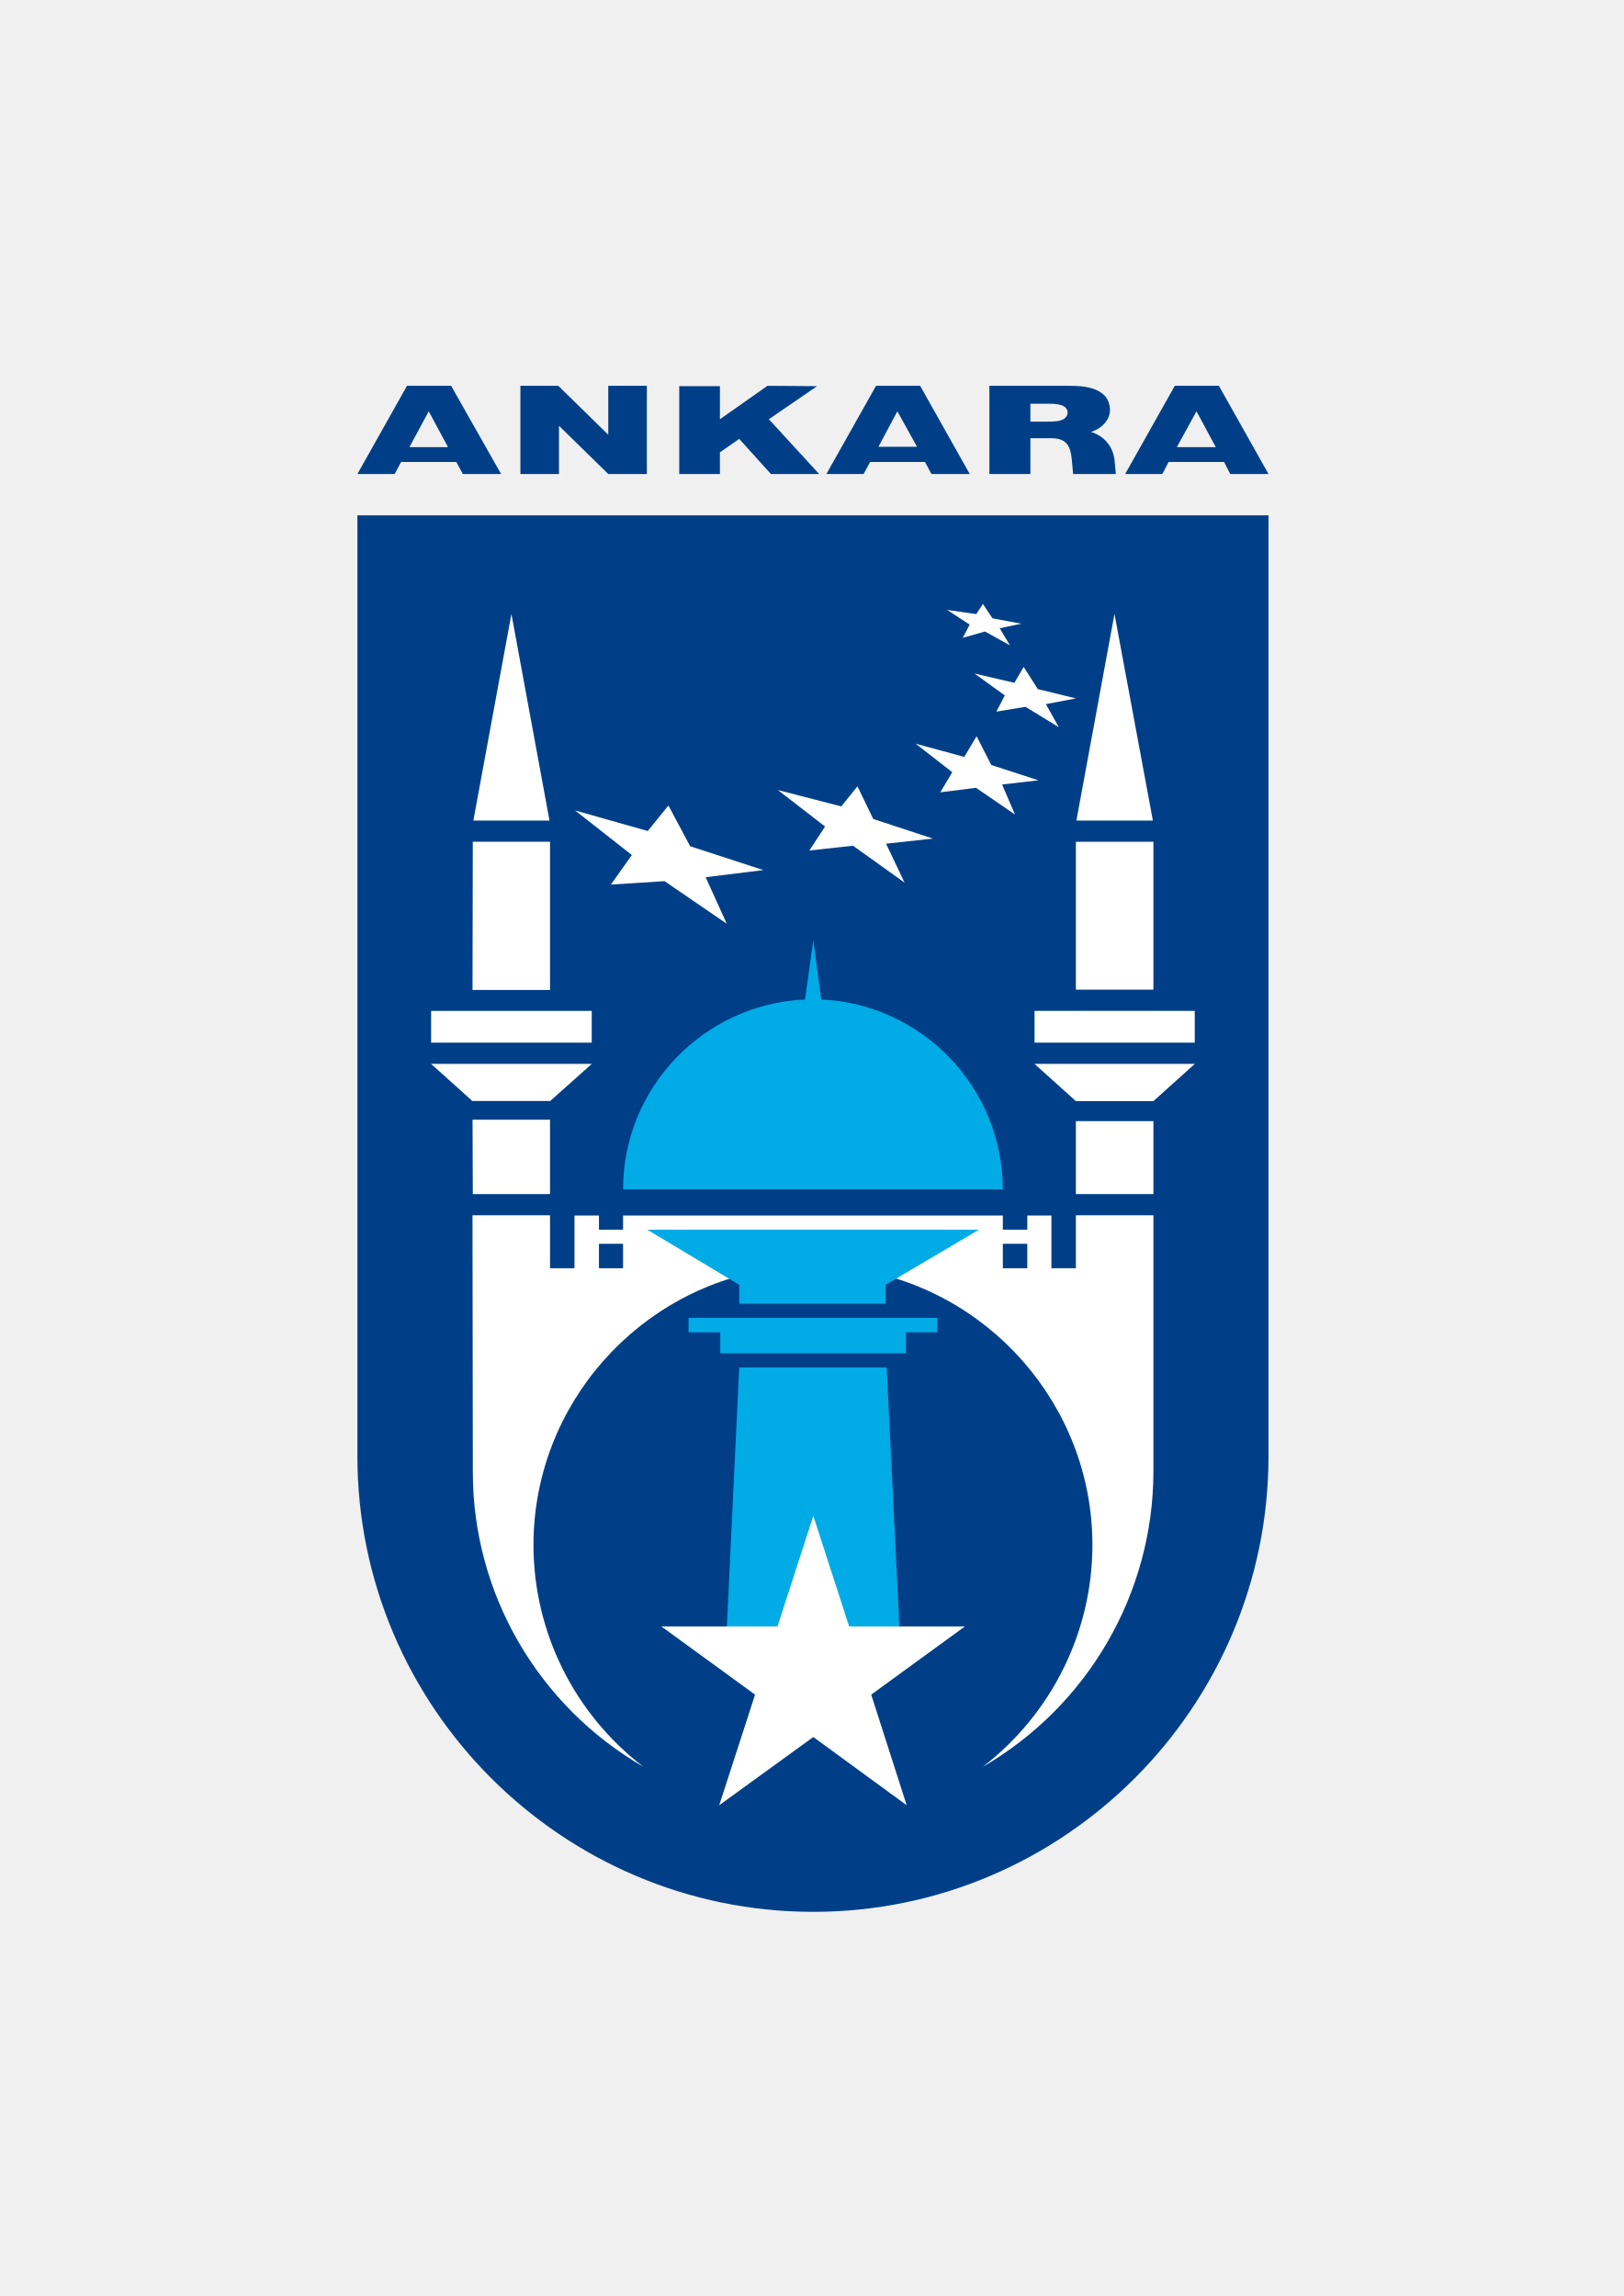
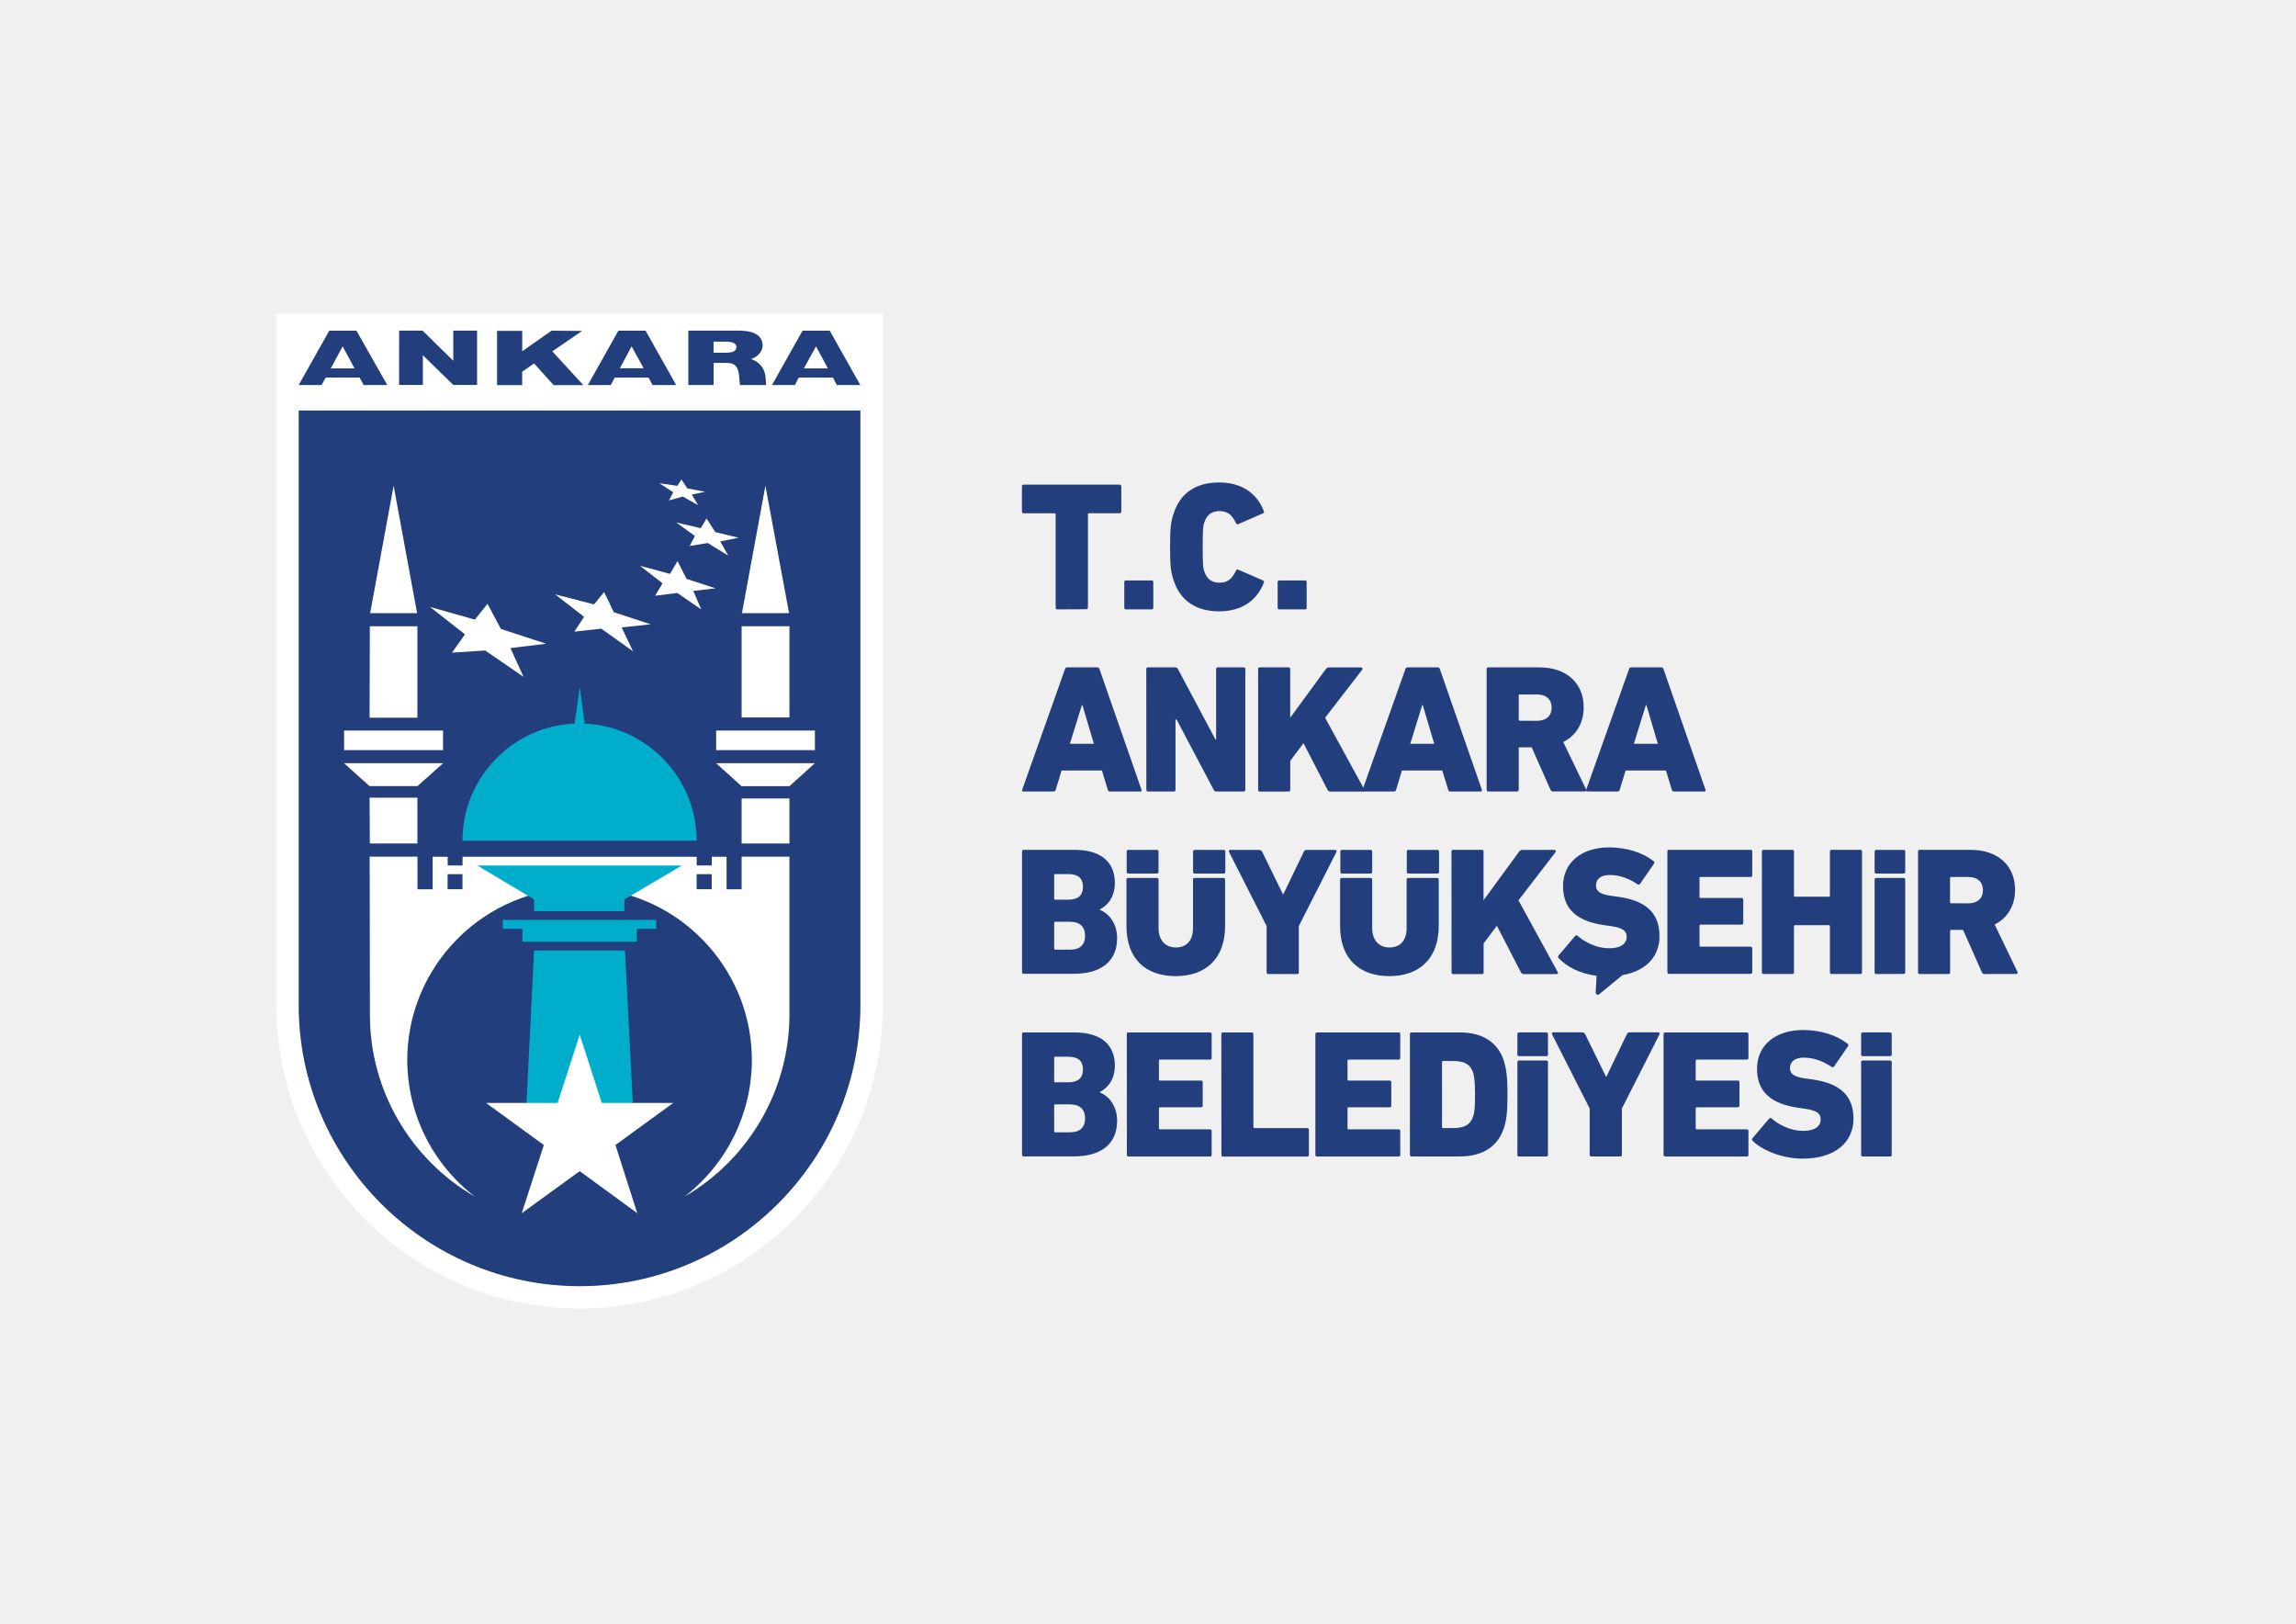
- <svg xmlns="http://www.w3.org/2000/svg" xmlns:xlink="http://www.w3.org/1999/xlink" version="1.1" id="svg1" x="0px" y="0px" viewBox="0 0 793.707 1122.52" style="enable-background:new 0 0 793.707 1122.52;" xml:space="preserve">
-   <g id="layer-MC0">
+ <svg xmlns="http://www.w3.org/2000/svg" version="1.1" id="katman_1" x="0px" y="0px" viewBox="0 0 841.89 595.28" style="enable-background:new 0 0 841.89 595.28;" xml:space="preserve">
+   <path style="fill:#FFFFFF;" d="M101.32,114.99h222.36v253.48c0,61.32-49.93,111.25-111.11,111.25  c-61.32,0-111.25-49.96-111.25-111.25C101.32,368.47,101.32,114.99,101.32,114.99z" />
+   <path style="fill-rule:evenodd;clip-rule:evenodd;fill:#223E7C;" d="M315.47,150.51H109.52v217.96  c0,56.8,46.27,103.07,103.07,103.07c56.63,0,102.9-46.27,102.9-103.07V150.51H315.47z" />
+   <polygon style="fill-rule:evenodd;clip-rule:evenodd;fill:#FFFFFF;" points="262.59,279.81 271.91,288.22 289.47,288.22   298.8,279.81 298.8,279.81 " />
+   <polygon style="fill-rule:evenodd;clip-rule:evenodd;fill:#FFFFFF;" points="144.33,178.08 135.72,224.79 152.94,224.79 " />
+   <polygon style="fill-rule:evenodd;clip-rule:evenodd;fill:#FFFFFF;" points="271.94,267.83 271.94,267.83 262.59,267.83   262.59,275.01 298.8,275.01 298.8,267.83 289.47,267.83 289.47,267.83 " />
+   <polygon style="fill-rule:evenodd;clip-rule:evenodd;fill:#FFFFFF;" points="162.49,279.81 162.49,279.81 126.17,279.81   126.17,279.81 135.49,288.19 153.08,288.19 " />
+   <rect x="271.94" y="292.74" style="fill-rule:evenodd;clip-rule:evenodd;fill:#FFFFFF;" width="17.53" height="16.5" />
+   <polygon style="fill-rule:evenodd;clip-rule:evenodd;fill:#FFFFFF;" points="153.05,292.43 135.52,292.43 135.61,309.24   153.05,309.24 " />
+   <path style="fill-rule:evenodd;clip-rule:evenodd;fill:#FFFFFF;" d="M271.94,326.03h-5.52V314.1h-5.43v3.2h-5.52v-3.2h-85.86v3.2  h-5.46v-3.2h-5.52v11.93h-5.55v-11.98h-17.53l0.09,58.09c0,27.43,14.73,52.82,38.55,66.61c-15.67-11.98-24.85-30.54-24.85-50.16  c0-31.69,23.82-58.51,55.08-62.55h16.3c31.14,4.03,54.97,30.86,54.97,62.55c0,19.65-9.18,38.18-24.77,50.16  c23.74-13.78,38.47-39.18,38.55-66.61v-58.09h-17.53V326.03L271.94,326.03z" />
+   <rect x="126.17" y="267.83" style="fill-rule:evenodd;clip-rule:evenodd;fill:#FFFFFF;" width="36.29" height="7.18" />
+   <polygon style="fill-rule:evenodd;clip-rule:evenodd;fill:#FFFFFF;" points="153.05,229.59 135.61,229.59 135.52,263.11   153.05,263.11 " />
+   <rect x="271.94" y="229.59" style="fill-rule:evenodd;clip-rule:evenodd;fill:#FFFFFF;" width="17.53" height="33.43" />
+   <polygon style="fill-rule:evenodd;clip-rule:evenodd;fill:#FFFFFF;" points="280.66,178.08 272.06,224.79 289.33,224.79 " />
+   <polygon style="fill-rule:evenodd;clip-rule:evenodd;fill:#00AECB;" points="195.84,348.45 229.16,348.45 232.04,404.59   193.03,404.59 " />
+   <polygon style="fill-rule:evenodd;clip-rule:evenodd;fill:#FFFFFF;" points="212.57,379.34 220.66,404.36 246.86,404.36   225.67,419.78 233.67,444.78 212.57,429.36 191.32,444.78 199.41,419.78 178.22,404.36 204.47,404.36 " />
+   <polygon style="fill-rule:evenodd;clip-rule:evenodd;fill:#00AECB;" points="240.62,337.24 240.62,340.5 233.53,340.5   233.53,345.25 191.55,345.25 191.55,340.5 184.37,340.5 184.37,337.24 " />
+   <polygon style="fill-rule:evenodd;clip-rule:evenodd;fill:#00AECB;" points="195.84,329.75 175.02,317.31 250.03,317.31   228.93,329.75 228.93,334.04 195.84,334.04 " />
+   <path style="fill-rule:evenodd;clip-rule:evenodd;fill:#00AECB;" d="M214.37,265.26c22.74,1.03,41.07,19.88,41.07,42.93h-85.86  c0-23.05,18.3-41.9,41.13-42.93l1.86-13.38L214.37,265.26z" />
+   <rect x="164.12" y="320.48" style="fill-rule:evenodd;clip-rule:evenodd;fill:#223E7C;" width="5.46" height="5.52" />
+   <rect x="255.44" y="320.48" style="fill-rule:evenodd;clip-rule:evenodd;fill:#223E7C;" width="5.52" height="5.52" />
+   <polygon style="fill-rule:evenodd;clip-rule:evenodd;fill:#FFFFFF;" points="170.5,232.57 157.66,222.5 174.1,227.16 178.76,221.38   183.68,230.59 200.24,236 187.17,237.6 191.95,248.12 177.91,238.49 165.75,239.26 " />
+   <polygon style="fill-rule:evenodd;clip-rule:evenodd;fill:#FFFFFF;" points="203.53,217.9 217.83,221.58 221.52,217.04   225.07,224.44 238.57,228.88 227.95,230.02 232.13,238.8 220.49,230.48 210.62,231.57 214.17,226.13 " />
+   <polygon style="fill-rule:evenodd;clip-rule:evenodd;fill:#FFFFFF;" points="234.68,207.43 245.66,210.4 248.43,205.71   251.75,212.23 262.39,215.69 254.21,216.64 257.13,223.41 248.32,217.38 240.22,218.41 242.94,213.86 " />
+   <polygon style="fill-rule:evenodd;clip-rule:evenodd;fill:#FFFFFF;" points="247.97,191.56 256.98,193.64 259.07,190.07   262.27,195.07 270.88,197.16 264.1,198.48 267.02,203.68 259.5,199.08 252.89,200.16 254.81,196.5 " />
+   <polygon style="fill-rule:evenodd;clip-rule:evenodd;fill:#FFFFFF;" points="241.8,177.17 248.37,178.11 249.86,175.8   252.04,179.06 258.53,180.29 253.67,181.32 255.95,185.18 250.35,182.06 245.31,183.46 246.86,180.49 " />
+   <path style="fill-rule:evenodd;clip-rule:evenodd;fill:#223E7C;" d="M237.82,138.42h-12.41l-1.46,2.75h-8.41l11.21-19.93h9.98  l11.21,19.93h-8.67L237.82,138.42z M227.3,135.01h8.72l-4.43-8.04L227.3,135.01z M131.86,138.42h-12.44l-1.49,2.75h-8.41  l11.21-19.93h9.98l11.3,19.93h-8.64L131.86,138.42z M121.28,135.07H130l-4.35-8.09L121.28,135.07z M305.43,138.42h-12.56l-1.4,2.75  h-8.41l11.21-19.93h9.98l11.21,19.93h-8.64L305.43,138.42z M294.76,135.07h8.81l-4.35-8.09L294.76,135.07z M146.36,121.2h8.58  l11.27,11.07V121.2h8.72v19.93h-8.72l-11.15-10.9v10.9h-8.72L146.36,121.2L146.36,121.2z M182.28,121.29h9.21v7.49l10.75-7.55  l11.21,0.09l-10.93,7.49l11.38,12.38H203l-7.15-7.95l-4.38,3.03v4.92h-9.21v-19.9H182.28z M275.37,131.64  c2.89,0.86,4.92,3.2,5.29,6.23l0.31,3.29h-9.67l-0.29-3.35c-0.31-3.03-1.17-4.78-4.75-4.78h-4.6v8.12h-9.27V121.2h18.13  c2.12,0,4.75,0.17,6.61,1.23c1.4,0.77,2.43,2.03,2.52,4.15C279.63,129.15,277.55,130.95,275.37,131.64 M261.64,129.32h3.89  c1.09,0,3.03,0,3.89-0.77c0.4-0.31,0.63-0.86,0.63-1.26c0-0.63-0.31-1.17-0.92-1.49c-0.63-0.4-1.8-0.54-3.43-0.54h-4.06  L261.64,129.32L261.64,129.32z" />
+   <g>
    <g>
-       <defs>
-         <rect id="SVGID_1_" x="0" y="0" width="793.707" height="1122.52" />
-       </defs>
-       <clipPath id="SVGID_00000057137900917287689650000008581445515440312754_">
-         <use xlink:href="#SVGID_1_" style="overflow:visible;" />
-       </clipPath>
-       <path id="path1" style="clip-path:url(#SVGID_00000057137900917287689650000008581445515440312754_);fill-rule:evenodd;clip-rule:evenodd;fill:#003F88;" d="    M620.069,251.961H174.701v459.885c0,122.8,100.06,222.86,222.857,222.86c122.453,0,222.511-100.06,222.511-222.86V251.961z" />
-     </g>
-     <g>
-       <defs>
-         <rect id="SVGID_00000020383095143413008740000004716200038783957672_" x="0" y="0" width="793.707" height="1122.52" />
-       </defs>
-       <clipPath id="SVGID_00000132070454380072294530000005090460938852528053_">
-         <use xlink:href="#SVGID_00000020383095143413008740000004716200038783957672_" style="overflow:visible;" />
-       </clipPath>
-       <path id="path3" style="clip-path:url(#SVGID_00000132070454380072294530000005090460938852528053_);fill:#FFFFFF;" d="    M505.702,520.154l20.192,18.172h37.947l20.183-18.172v-0.037h-78.321V520.154z" />
-     </g>
-     <g>
-       <defs>
-         <rect id="SVGID_00000172427377933963407170000011155950830936103838_" x="0" width="793.707" height="1122.52" />
-       </defs>
-       <clipPath id="SVGID_00000172434772658858830390000012194082930573928078_">
-         <use xlink:href="#SVGID_00000172427377933963407170000011155950830936103838_" style="overflow:visible;" />
-       </clipPath>
-       <path id="path5" style="clip-path:url(#SVGID_00000172434772658858830390000012194082930573928078_);fill:#FFFFFF;" d="    M249.998,300.16L231.39,401.18h37.216L249.998,300.16z" />
-     </g>
-     <g>
-       <defs>
-         <rect id="SVGID_00000058563293907103521900000016396017672098516915_" x="0" y="0" width="793.707" height="1122.52" />
-       </defs>
-       <clipPath id="SVGID_00000049901008611719461010000005161330969578129067_">
-         <use xlink:href="#SVGID_00000058563293907103521900000016396017672098516915_" style="overflow:visible;" />
-       </clipPath>
-       <path id="path7" style="clip-path:url(#SVGID_00000049901008611719461010000005161330969578129067_);fill:#FFFFFF;" d="    M525.915,494.2v0.016h-20.213v15.537h78.321v-15.537h-20.209V494.2H525.915z" />
-     </g>
-     <g>
-       <defs>
-         <rect id="SVGID_00000011721585775979125620000007795775562449166520_" x="0" y="0" width="793.707" height="1122.52" />
-       </defs>
-       <clipPath id="SVGID_00000007403474247274802340000007602838633942509465_">
-         <use xlink:href="#SVGID_00000011721585775979125620000007795775562449166520_" style="overflow:visible;" />
-       </clipPath>
-       <path id="path9" style="clip-path:url(#SVGID_00000007403474247274802340000007602838633942509465_);fill:#FFFFFF;" d="    M289.247,520.154v-0.037h-78.5v0.037l20.117,18.107h38.101L289.247,520.154z" />
-     </g>
-     <g>
-       <defs>
-         <rect id="SVGID_00000160172528919917699930000008340453592315176611_" y="0" width="793.707" height="1122.52" />
-       </defs>
-       <clipPath id="SVGID_00000120531416949093999730000012616610518928418744_">
-         <use xlink:href="#SVGID_00000160172528919917699930000008340453592315176611_" style="overflow:visible;" />
-       </clipPath>
-       <path id="path11" style="clip-path:url(#SVGID_00000120531416949093999730000012616610518928418744_);fill:#FFFFFF;" d="    M525.916,583.789h37.899v-35.667h-37.899V583.789z" />
-     </g>
-     <g>
-       <defs>
-         <rect id="SVGID_00000052803273435553633300000012644089946938471582_" x="0" y="0" width="793.707" height="1122.52" />
-       </defs>
-       <clipPath id="SVGID_00000054227503405820002860000001669170952023623097_">
-         <use xlink:href="#SVGID_00000052803273435553633300000012644089946938471582_" style="overflow:visible;" />
-       </clipPath>
-       <path id="path13" style="clip-path:url(#SVGID_00000054227503405820002860000001669170952023623097_);fill:#FFFFFF;" d="    M268.866,547.423h-37.875l0.129,36.367h37.745V547.423z" />
-     </g>
-     <g>
-       <defs>
-         <rect id="SVGID_00000054237600861216812020000003482789047660678580_" x="0" y="0" width="793.707" height="1122.52" />
-       </defs>
-       <clipPath id="SVGID_00000132083345974334390540000010397906741416674966_">
-         <use xlink:href="#SVGID_00000054237600861216812020000003482789047660678580_" style="overflow:visible;" />
-       </clipPath>
-       <path id="path15" style="clip-path:url(#SVGID_00000132083345974334390540000010397906741416674966_);fill:#FFFFFF;" d="    M525.915,620.047h-11.967v-25.775h-11.781v6.907h-11.963v-6.907H304.575v6.907h-11.792v-6.907h-11.96v25.775h-11.957v-25.892    h-37.897l0.161,125.611c0,59.293,31.835,114.207,83.384,144.023c-33.863-25.941-53.737-66.029-53.737-108.476    c0-68.563,51.551-126.509,119.093-135.265h35.208c67.373,8.756,118.919,66.703,118.919,135.265    c0,42.447-19.879,82.535-53.567,108.476c51.384-29.816,83.212-84.729,83.384-144.023V594.155h-37.899V620.047z" />
-     </g>
-     <g>
-       <defs>
-         <rect id="SVGID_00000016076733281861667190000017489472993100380558_" y="0" width="793.707" height="1122.52" />
-       </defs>
-       <clipPath id="SVGID_00000160871356855235228350000002487493776032463781_">
-         <use xlink:href="#SVGID_00000016076733281861667190000017489472993100380558_" style="overflow:visible;" />
-       </clipPath>
-       <path id="path17" style="clip-path:url(#SVGID_00000160871356855235228350000002487493776032463781_);fill:#FFFFFF;" d="    M289.247,494.233h-78.5v15.52h78.5V494.233z" />
-     </g>
-     <g>
-       <defs>
-         <rect id="SVGID_00000023276304428824666170000014652601277976063886_" x="0" y="0" width="793.707" height="1122.52" />
-       </defs>
-       <clipPath id="SVGID_00000135663700469581732160000004913662157469128374_">
-         <use xlink:href="#SVGID_00000023276304428824666170000014652601277976063886_" style="overflow:visible;" />
-       </clipPath>
-       <path id="path19" style="clip-path:url(#SVGID_00000135663700469581732160000004913662157469128374_);fill:#FFFFFF;" d="    M268.866,411.543h-37.751l-0.135,72.471h37.885V411.543z" />
-     </g>
-     <g>
-       <defs>
-         <rect id="SVGID_00000150064914112096073280000001282797035123884973_" y="0" width="793.707" height="1122.52" />
-       </defs>
-       <clipPath id="SVGID_00000082347970419208161010000005375333304823005112_">
-         <use xlink:href="#SVGID_00000150064914112096073280000001282797035123884973_" style="overflow:visible;" />
-       </clipPath>
-       <path id="path21" style="clip-path:url(#SVGID_00000082347970419208161010000005375333304823005112_);fill:#FFFFFF;" d="    M563.813,411.543h-37.899v72.295h37.899V411.543z" />
-     </g>
-     <g>
-       <defs>
-         <rect id="SVGID_00000087393423119947149450000003937574125819035777_" x="0" width="793.707" height="1122.52" />
-       </defs>
-       <clipPath id="SVGID_00000124130411467427267800000014525192780455946928_">
-         <use xlink:href="#SVGID_00000087393423119947149450000003937574125819035777_" style="overflow:visible;" />
-       </clipPath>
-       <path id="path23" style="clip-path:url(#SVGID_00000124130411467427267800000014525192780455946928_);fill:#FFFFFF;" d="    M544.785,300.16l-18.612,101.02h37.38L544.785,300.16z" />
-     </g>
-     <g>
-       <defs>
-         <rect id="SVGID_00000138549195789996471760000003419429354241821610_" x="0" y="0" width="793.707" height="1122.52" />
-       </defs>
-       <clipPath id="SVGID_00000107572921196349960690000008543216326750369165_">
-         <use xlink:href="#SVGID_00000138549195789996471760000003419429354241821610_" style="overflow:visible;" />
-       </clipPath>
-       <path id="path25" style="clip-path:url(#SVGID_00000107572921196349960690000008543216326750369165_);fill-rule:evenodd;clip-rule:evenodd;fill:#00ABE6;" d="    M361.341,668.557h72.099l6.228,127.139h-84.387L361.341,668.557z" />
-     </g>
-     <g>
-       <defs>
-         <rect id="SVGID_00000067231635543603137080000003937371206474746812_" x="0" y="0" width="793.707" height="1122.52" />
-       </defs>
-       <clipPath id="SVGID_00000000913076368186559400000006461780382526890398_">
-         <use xlink:href="#SVGID_00000067231635543603137080000003937371206474746812_" style="overflow:visible;" />
-       </clipPath>
-       <path id="path27" style="clip-path:url(#SVGID_00000000913076368186559400000006461780382526890398_);fill-rule:evenodd;clip-rule:evenodd;fill:#FFFFFF;" d="    M397.559,741.085l17.52,54.075h56.595l-45.809,33.351l17.339,54.067l-45.644-33.348l-45.981,33.348l17.513-54.067l-45.82-33.351    h56.769L397.559,741.085z" />
-     </g>
-     <g>
-       <defs>
-         <rect id="SVGID_00000079461619976853203820000014838401246524619935_" x="0" width="793.707" height="1122.52" />
-       </defs>
-       <clipPath id="SVGID_00000018197370233730602580000012434969749153174699_">
-         <use xlink:href="#SVGID_00000079461619976853203820000014838401246524619935_" style="overflow:visible;" />
-       </clipPath>
-       <path id="path29" style="clip-path:url(#SVGID_00000018197370233730602580000012434969749153174699_);fill-rule:evenodd;clip-rule:evenodd;fill:#00ABE6;" d="    M458.197,644.301v7.072h-15.328v10.276h-90.792v-10.276h-15.497v-7.072H458.197z" />
-     </g>
-     <g>
-       <defs>
-         <rect id="SVGID_00000085230424657617063130000010777975713959179427_" x="0" y="0" width="793.707" height="1122.52" />
-       </defs>
-       <clipPath id="SVGID_00000142863906348258223130000006381508828610089912_">
-         <use xlink:href="#SVGID_00000085230424657617063130000010777975713959179427_" style="overflow:visible;" />
-       </clipPath>
-       <path id="path31" style="clip-path:url(#SVGID_00000142863906348258223130000006381508828610089912_);fill-rule:evenodd;clip-rule:evenodd;fill:#00ABE6;" d="    M361.341,628.125l-44.972-26.947h162.204l-45.64,26.947v9.272h-71.592V628.125z" />
-     </g>
-     <g>
-       <defs>
-         <rect id="SVGID_00000155845310895505503270000004912776750131053735_" x="0" y="0" width="793.707" height="1122.52" />
-       </defs>
-       <clipPath id="SVGID_00000098939694899910735180000006704539865291094975_">
-         <use xlink:href="#SVGID_00000155845310895505503270000004912776750131053735_" style="overflow:visible;" />
-       </clipPath>
-       <path id="path33" style="clip-path:url(#SVGID_00000098939694899910735180000006704539865291094975_);fill-rule:evenodd;clip-rule:evenodd;fill:#00ABE6;" d="    M401.432,488.655c49.187,2.192,88.772,42.953,88.772,92.815H304.575c0-49.861,39.584-90.623,88.941-92.815l4.043-28.973    L401.432,488.655z" />
-     </g>
-     <g>
-       <defs>
-         <rect id="SVGID_00000145775014440955370250000017844567467513008260_" x="0" y="0" width="793.707" height="1122.52" />
-       </defs>
-       <clipPath id="SVGID_00000023960465316584936270000014602791671751198081_">
-         <use xlink:href="#SVGID_00000145775014440955370250000017844567467513008260_" style="overflow:visible;" />
-       </clipPath>
-       <path id="path35" style="clip-path:url(#SVGID_00000023960465316584936270000014602791671751198081_);fill-rule:evenodd;clip-rule:evenodd;fill:#003F88;" d="    M429.396,218.435h18.868l-9.608-17.345L429.396,218.435z M452.136,225.849h-26.789l-3.197,5.899h-18.191l24.263-43.124h21.557    l24.255,43.124h-18.699L452.136,225.849z" />
-     </g>
-     <g>
-       <defs>
-         <rect id="SVGID_00000154397168598405581930000010423138826999895986_" x="0" width="793.707" height="1122.52" />
-       </defs>
-       <clipPath id="SVGID_00000026133813992716791980000000724546932034045856_">
-         <use xlink:href="#SVGID_00000154397168598405581930000010423138826999895986_" style="overflow:visible;" />
-       </clipPath>
-       <path id="path37" style="clip-path:url(#SVGID_00000026133813992716791980000000724546932034045856_);fill-rule:evenodd;clip-rule:evenodd;fill:#003F88;" d="    M200.136,218.607h18.867l-9.433-17.517L200.136,218.607z M223.044,225.849h-26.947l-3.2,5.899h-18.196l24.253-43.124h21.56    l24.432,43.124H226.24L223.044,225.849z" />
-     </g>
-     <g>
-       <defs>
-         <rect id="SVGID_00000069361685785807665160000004259034742878077336_" x="0" width="793.707" height="1122.52" />
-       </defs>
-       <clipPath id="SVGID_00000177475476448547318970000012874333852888622995_">
-         <use xlink:href="#SVGID_00000069361685785807665160000004259034742878077336_" style="overflow:visible;" />
-       </clipPath>
-       <path id="path39" style="clip-path:url(#SVGID_00000177475476448547318970000012874333852888622995_);fill-rule:evenodd;clip-rule:evenodd;fill:#003F88;" d="    M575.268,218.607h19.036l-9.437-17.517L575.268,218.607z M598.347,225.849h-27.116l-3.04,5.899H550l24.26-43.124h21.561    l24.248,43.124h-18.692L598.347,225.849z" />
-     </g>
-     <g>
-       <defs>
-         <rect id="SVGID_00000049904465122509785460000012282441960564965289_" x="0" y="0" width="793.707" height="1122.52" />
-       </defs>
-       <clipPath id="SVGID_00000119098956979267646160000005216130336018151050_">
-         <use xlink:href="#SVGID_00000049904465122509785460000012282441960564965289_" style="overflow:visible;" />
-       </clipPath>
-       <path id="path41" style="clip-path:url(#SVGID_00000119098956979267646160000005216130336018151050_);fill-rule:evenodd;clip-rule:evenodd;fill:#003F88;" d="    M254.38,188.624h18.525l24.427,23.921v-23.921h18.864v43.124h-18.864l-24.092-23.585v23.585h-18.86V188.624z" />
-     </g>
-     <g>
-       <defs>
-         <rect id="SVGID_00000078731015387671243960000017769769635462895522_" x="0" y="0" width="793.707" height="1122.52" />
-       </defs>
-       <clipPath id="SVGID_00000005241964733147354800000007964824011551279507_">
-         <use xlink:href="#SVGID_00000078731015387671243960000017769769635462895522_" style="overflow:visible;" />
-       </clipPath>
-       <path id="path43" style="clip-path:url(#SVGID_00000005241964733147354800000007964824011551279507_);fill-rule:evenodd;clip-rule:evenodd;fill:#003F88;" d="    M332.032,188.792h19.879v16.172l23.249-16.34l24.255,0.168l-23.589,16.172l24.596,26.784H376.84l-15.499-17.18l-9.431,6.567    v10.613h-19.879V188.792z" />
-     </g>
-     <g>
-       <defs>
-         <rect id="SVGID_00000039813250360388286420000017011885183144444816_" x="0" width="793.707" height="1122.52" />
-       </defs>
-       <clipPath id="SVGID_00000025434895461402664230000004341028793018793609_">
-         <use xlink:href="#SVGID_00000039813250360388286420000017011885183144444816_" style="overflow:visible;" />
-       </clipPath>
-       <path id="path45" style="clip-path:url(#SVGID_00000025434895461402664230000004341028793018793609_);fill-rule:evenodd;clip-rule:evenodd;fill:#003F88;" d="    M503.669,206.143h8.427c2.372,0,6.583,0,8.432-1.684c0.841-0.675,1.347-1.853,1.347-2.695c0-1.349-0.684-2.528-2.017-3.2    c-1.353-0.847-3.887-1.183-7.421-1.183h-8.767V206.143z M533.324,211.199c6.237,1.847,10.613,6.904,11.461,13.469l0.665,7.08    h-20.883l-0.673-7.244c-0.672-6.572-2.525-10.277-10.265-10.277h-9.96v17.521H483.64v-43.125h39.244    c4.544,0,10.268,0.343,14.311,2.695c3.041,1.688,5.228,4.381,5.397,8.929C542.592,205.806,538.041,209.682,533.324,211.199" />
-     </g>
-     <g>
-       <defs>
-         <rect id="SVGID_00000086665842597746610410000002867738175435744679_" y="0" width="793.707" height="1122.52" />
-       </defs>
-       <clipPath id="SVGID_00000137103578596378588420000004111021816474375097_">
-         <use xlink:href="#SVGID_00000086665842597746610410000002867738175435744679_" style="overflow:visible;" />
-       </clipPath>
-       <path id="path47" style="clip-path:url(#SVGID_00000137103578596378588420000004111021816474375097_);fill-rule:evenodd;clip-rule:evenodd;fill:#003F88;" d="    M292.783,620.047h11.792v-11.96h-11.792V620.047z" />
-     </g>
-     <g>
-       <defs>
-         <rect id="SVGID_00000103227499598937966570000011131682883747520659_" y="0" width="793.707" height="1122.52" />
-       </defs>
-       <clipPath id="SVGID_00000031182466563921020540000016312605568165350061_">
-         <use xlink:href="#SVGID_00000103227499598937966570000011131682883747520659_" style="overflow:visible;" />
-       </clipPath>
-       <path id="path49" style="clip-path:url(#SVGID_00000031182466563921020540000016312605568165350061_);fill-rule:evenodd;clip-rule:evenodd;fill:#003F88;" d="    M502.168,620.047h-11.964v-11.96h11.964V620.047z" />
-     </g>
-     <g>
-       <defs>
-         <rect id="SVGID_00000119816306101101298710000003836009341969522082_" x="0" y="0" width="793.707" height="1122.52" />
-       </defs>
-       <clipPath id="SVGID_00000153673381011714232000000017083861240582752667_">
-         <use xlink:href="#SVGID_00000119816306101101298710000003836009341969522082_" style="overflow:visible;" />
-       </clipPath>
-       <path id="path51" style="clip-path:url(#SVGID_00000153673381011714232000000017083861240582752667_);fill-rule:evenodd;clip-rule:evenodd;fill:#FFFFFF;" d="    M308.857,418.015l-27.72-21.772l35.492,10.04l10.121-12.468l10.599,19.917l35.804,11.657l-28.215,3.48l10.309,22.749    L324.856,430.8l-26.233,1.667L308.857,418.015z" />
-     </g>
-     <g>
-       <defs>
-         <rect id="SVGID_00000158726295989484188710000008826353105586440625_" x="0" y="0" width="793.707" height="1122.52" />
-       </defs>
-       <clipPath id="SVGID_00000018922891446533018080000005118121343432582565_">
-         <use xlink:href="#SVGID_00000158726295989484188710000008826353105586440625_" style="overflow:visible;" />
-       </clipPath>
-       <path id="path53" style="clip-path:url(#SVGID_00000018922891446533018080000005118121343432582565_);fill-rule:evenodd;clip-rule:evenodd;fill:#FFFFFF;" d="    M380.231,386.251l31,8.004l7.917-9.828l7.709,15.979l29.151,9.577l-22.897,2.499l9.067,19.027l-25.225-18.04l-21.315,2.345    l7.673-11.731L380.231,386.251z" />
-     </g>
-     <g>
-       <defs>
-         <rect id="SVGID_00000072958510126610373160000012505206848083059333_" x="0" width="793.707" height="1122.52" />
-       </defs>
-       <clipPath id="SVGID_00000118355815554813081990000001169328620497091991_">
-         <use xlink:href="#SVGID_00000072958510126610373160000012505206848083059333_" style="overflow:visible;" />
-       </clipPath>
-       <path id="path55" style="clip-path:url(#SVGID_00000118355815554813081990000001169328620497091991_);fill-rule:evenodd;clip-rule:evenodd;fill:#FFFFFF;" d="    M447.605,363.602l23.761,6.453l6.008-10.121l7.189,14.083l23.028,7.479l-17.745,2.053l6.304,14.665l-19.067-13.053l-17.455,2.201    l5.867-9.827L447.605,363.602z" />
-     </g>
-     <g>
-       <defs>
-         <rect id="SVGID_00000088092300702659461950000007393917291688238209_" x="0" y="0" width="793.707" height="1122.52" />
-       </defs>
-       <clipPath id="SVGID_00000110428680459121356350000002177395031891363728_">
-         <use xlink:href="#SVGID_00000088092300702659461950000007393917291688238209_" style="overflow:visible;" />
-       </clipPath>
-       <path id="path57" style="clip-path:url(#SVGID_00000110428680459121356350000002177395031891363728_);fill-rule:evenodd;clip-rule:evenodd;fill:#FFFFFF;" d="    M476.349,329.281l19.505,4.547l4.549-7.773l6.896,10.851l18.627,4.548l-14.667,2.789l6.307,11.292l-16.281-9.973l-14.228,2.347    l4.107-7.92L476.349,329.281z" />
-     </g>
-     <g>
-       <defs>
-         <rect id="SVGID_00000168822760466595573540000005935213717869443237_" x="0" width="793.707" height="1122.52" />
-       </defs>
-       <clipPath id="SVGID_00000039129978473309258350000015664632549396164493_">
-         <use xlink:href="#SVGID_00000168822760466595573540000005935213717869443237_" style="overflow:visible;" />
-       </clipPath>
-       <path id="path59" style="clip-path:url(#SVGID_00000039129978473309258350000015664632549396164493_);fill-rule:evenodd;clip-rule:evenodd;fill:#FFFFFF;" d="    M463.005,298.188l14.224,2.056l3.229-4.988l4.689,7.039l14.085,2.643l-10.563,2.197l4.987,8.361l-12.175-6.747l-10.852,3.079    l3.373-6.453L463.005,298.188z" />
+       <g>
+         <path style="fill:#223E7C;" d="M390.51,245.32c0.11-0.46,0.4-0.66,0.86-0.66h10.9c0.46,0,0.74,0.2,0.89,0.66l15.39,44.19     c0.11,0.46,0,0.66-0.46,0.66h-11.04c-0.46,0-0.74-0.2-0.86-0.66l-2.14-7.04h-14.79l-2.14,7.04c-0.11,0.46-0.4,0.66-0.86,0.66     h-10.98c-0.46,0-0.6-0.2-0.46-0.66L390.51,245.32z M401.1,272.69l-4.2-14.19h-0.2l-4.4,14.19H401.1z" />
+         <path style="fill:#223E7C;" d="M420.32,245.32c0-0.46,0.2-0.66,0.66-0.66h9.84c0.6,0,0.94,0.2,1.12,0.66l13.73,25.77h0.26v-25.77     c0-0.46,0.2-0.66,0.66-0.66h9.38c0.46,0,0.66,0.2,0.66,0.66v44.19c0,0.46-0.2,0.66-0.66,0.66h-9.84c-0.6,0-0.94-0.2-1.12-0.66     l-13.58-25.71h-0.4v25.71c0,0.46-0.2,0.66-0.66,0.66H421c-0.46,0-0.66-0.2-0.66-0.66C420.32,289.48,420.32,245.32,420.32,245.32z     " />
+         <path style="fill:#223E7C;" d="M461.33,245.32c0-0.46,0.2-0.66,0.66-0.66h10.44c0.46,0,0.66,0.2,0.66,0.66v17.82l13.07-17.85     c0.34-0.4,0.66-0.6,1.12-0.6h11.78c0.54,0,0.66,0.4,0.4,0.86l-13.58,17.59l14.39,26.31c0.2,0.34,0.09,0.74-0.4,0.74h-11.98     c-0.54,0-0.89-0.2-1.09-0.6l-8.84-17.13l-4.86,6.49v10.58c0,0.46-0.2,0.66-0.66,0.66H462c-0.46,0-0.66-0.2-0.66-0.66     L461.33,245.32L461.33,245.32z" />
+         <path style="fill:#223E7C;" d="M515.32,245.32c0.11-0.46,0.4-0.66,0.86-0.66h10.9c0.46,0,0.74,0.2,0.89,0.66l15.39,44.19     c0.11,0.46,0,0.66-0.46,0.66h-11.04c-0.46,0-0.74-0.2-0.86-0.66l-2.15-7.04h-14.79l-2.14,7.04c-0.11,0.46-0.4,0.66-0.86,0.66     h-10.98c-0.46,0-0.6-0.2-0.46-0.66L515.32,245.32z M525.9,272.69l-4.2-14.19h-0.2l-4.4,14.19H525.9z" />
+         <path style="fill:#223E7C;" d="M569.52,290.17c-0.46,0-0.8-0.2-1-0.66l-6.89-15.53h-4.35c-0.26,0-0.4,0.11-0.4,0.4v15.13     c0,0.46-0.2,0.66-0.66,0.66h-10.44c-0.46,0-0.66-0.2-0.66-0.66v-44.19c0-0.46,0.2-0.66,0.66-0.66h18.53     c10.44,0,16.39,6.09,16.39,14.64c0,5.69-2.66,10.32-7.49,12.73l8.35,17.33c0.2,0.46,0,0.8-0.46,0.8h-11.58V290.17z      M563.57,264.26c3.4,0,5.38-1.86,5.38-4.83c0-2.95-1.94-4.83-5.38-4.83h-6.29c-0.26,0-0.4,0.11-0.4,0.4v8.84     c0,0.26,0.11,0.4,0.4,0.4L563.57,264.26L563.57,264.26z" />
+         <path style="fill:#223E7C;" d="M597.32,245.32c0.11-0.46,0.4-0.66,0.86-0.66h10.9c0.46,0,0.74,0.2,0.89,0.66l15.39,44.19     c0.11,0.46,0,0.66-0.46,0.66h-11.04c-0.46,0-0.74-0.2-0.86-0.66l-2.14-7.04h-14.79l-2.14,7.04c-0.11,0.46-0.4,0.66-0.86,0.66     h-10.98c-0.46,0-0.6-0.2-0.46-0.66L597.32,245.32z M607.9,272.69l-4.2-14.19h-0.2l-4.4,14.19H607.9z" />
+       </g>
+       <g>
+         <path style="fill:#223E7C;" d="M374.76,312.22c0-0.46,0.2-0.66,0.66-0.66h18.53c10.18,0,14.84,4.86,14.84,12.1     c0,4.75-2.14,7.95-5.55,9.78v0.11c3.4,1.29,6.38,5.03,6.38,10.35c0,8.89-6.29,13.1-15.84,13.1h-18.36     c-0.46,0.06-0.66-0.17-0.66-0.63C374.76,356.37,374.76,312.22,374.76,312.22z M391.69,329.83c3.6,0,5.41-1.54,5.41-4.69     s-1.8-4.69-5.41-4.69h-4.75c-0.26,0-0.4,0.11-0.4,0.4v8.58c0,0.26,0.11,0.4,0.4,0.4L391.69,329.83L391.69,329.83z M386.54,347.77     c0,0.26,0.11,0.4,0.4,0.4h5.38c3.66,0,5.55-1.74,5.55-5.15c0-3.15-1.8-5.09-5.55-5.09h-5.38c-0.26,0-0.4,0.11-0.4,0.4V347.77z" />
+         <path style="fill:#223E7C;" d="M413.05,339.47v-16.93c0-0.46,0.2-0.66,0.66-0.66h10.44c0.46,0,0.66,0.2,0.66,0.66v17.67     c0,4.55,2.55,7.15,6.35,7.15c4,0,6.29-2.63,6.29-7.15v-17.67c0-0.46,0.2-0.66,0.66-0.66h10.44c0.46,0,0.66,0.2,0.66,0.66v16.93     c0,12.1-7.24,18.39-18.07,18.39C420.11,357.86,413.05,351.6,413.05,339.47z M413.79,320.25c-0.46,0-0.66-0.2-0.66-0.66v-7.35     c0-0.46,0.2-0.66,0.66-0.66h10.35c0.46,0,0.66,0.2,0.66,0.66v7.35c0,0.46-0.2,0.66-0.66,0.66H413.79z M438.13,320.25     c-0.46,0-0.66-0.2-0.66-0.66v-7.35c0-0.46,0.2-0.66,0.66-0.66h10.5c0.46,0,0.66,0.2,0.66,0.66v7.35c0,0.46-0.2,0.66-0.66,0.66     H438.13z" />
+         <path style="fill:#223E7C;" d="M465.1,357.09c-0.46,0-0.66-0.2-0.66-0.66V339.5l-13.78-27.17c-0.2-0.46,0-0.74,0.54-0.74h10.5     c0.46,0,0.8,0.2,1.09,0.66l7.61,15.53h0.2l7.49-15.53c0.2-0.46,0.54-0.66,1.09-0.66h10.32c0.54,0,0.74,0.26,0.54,0.74     l-13.79,27.17v16.93c0,0.46-0.2,0.66-0.66,0.66H465.1L465.1,357.09z" />
+         <path style="fill:#223E7C;" d="M491.38,339.47v-16.93c0-0.46,0.2-0.66,0.66-0.66h10.44c0.46,0,0.66,0.2,0.66,0.66v17.67     c0,4.55,2.55,7.15,6.35,7.15c4,0,6.29-2.63,6.29-7.15v-17.67c0-0.46,0.2-0.66,0.66-0.66h10.44c0.46,0,0.66,0.2,0.66,0.66v16.93     c0,12.1-7.24,18.39-18.07,18.39C498.51,357.86,491.38,351.6,491.38,339.47z M492.13,320.25c-0.46,0-0.66-0.2-0.66-0.66v-7.35     c0-0.46,0.2-0.66,0.66-0.66h10.35c0.46,0,0.66,0.2,0.66,0.66v7.35c0,0.46-0.2,0.66-0.66,0.66H492.13z M516.5,320.25     c-0.46,0-0.66-0.2-0.66-0.66v-7.35c0-0.46,0.2-0.66,0.66-0.66H527c0.46,0,0.66,0.2,0.66,0.66v7.35c0,0.46-0.2,0.66-0.66,0.66     H516.5z" />
+         <path style="fill:#223E7C;" d="M532.22,312.22c0-0.46,0.2-0.66,0.66-0.66h10.44c0.46,0,0.66,0.2,0.66,0.66v17.82l13.07-17.85     c0.34-0.4,0.66-0.6,1.12-0.6h11.78c0.54,0,0.66,0.4,0.4,0.86l-13.56,17.62l14.39,26.31c0.2,0.34,0.09,0.74-0.4,0.74H558.8     c-0.54,0-0.86-0.2-1.09-0.6l-8.84-17.13l-4.86,6.49v10.58c0,0.46-0.2,0.66-0.66,0.66h-10.44c-0.46,0-0.66-0.2-0.66-0.66     L532.22,312.22L532.22,312.22z" />
+         <path style="fill:#223E7C;" d="M586.22,364.64c-0.34,0.26-1.12-0.14-1.12-0.66l0.34-6.23c-6.49-0.86-10.9-3.4-13.84-6.38     c-0.4-0.34-0.4-0.74-0.09-1.09l6.03-7.09c0.34-0.34,0.6-0.4,0.94-0.09c2.75,2.4,7.04,4.55,11.58,4.55c4.29,0,6.41-1.66,6.41-4.29     c0-1.94-1.29-3.2-5.75-3.83l-2.4-0.34c-9.9-1.4-15.19-5.75-15.19-14.33c0-8.49,6.61-14.19,16.93-14.19     c6.38,0,12.18,1.86,16.27,5.03c0.34,0.26,0.4,0.6,0.11,1l-5.03,7.29c-0.26,0.34-0.6,0.4-0.94,0.2c-3.2-2.14-6.58-3.4-10.24-3.4     c-3.4,0-5.03,1.63-5.03,3.83c0,2.09,1.46,3.29,5.83,3.83l2.4,0.34c9.98,1.4,15.07,5.83,15.07,14.44     c0,7.15-4.55,12.64-13.58,14.27L586.22,364.64z" />
+         <path style="fill:#223E7C;" d="M611.39,312.22c0-0.46,0.2-0.66,0.66-0.66h29.8c0.46,0,0.66,0.2,0.66,0.66v8.64     c0,0.46-0.2,0.66-0.66,0.66h-18.28c-0.26,0-0.4,0.11-0.4,0.4v6.89c0,0.26,0.11,0.4,0.4,0.4h14.99c0.46,0,0.66,0.2,0.66,0.66v8.44     c0,0.46-0.2,0.66-0.66,0.66h-14.99c-0.26,0-0.4,0.11-0.4,0.4v7.29c0,0.26,0.11,0.4,0.4,0.4h18.28c0.46,0,0.66,0.2,0.66,0.66v8.64     c0,0.46-0.2,0.66-0.66,0.66h-29.8c-0.46,0-0.66-0.2-0.66-0.66C611.39,356.29,611.39,312.22,611.39,312.22z" />
+         <path style="fill:#223E7C;" d="M646.05,312.22c0-0.46,0.2-0.66,0.66-0.66h10.44c0.46,0,0.66,0.2,0.66,0.66v16.13     c0,0.26,0.11,0.4,0.4,0.4h12.38c0.26,0,0.4-0.11,0.4-0.4v-16.13c0-0.46,0.2-0.66,0.66-0.66h10.44c0.46,0,0.66,0.2,0.66,0.66     v44.19c0,0.46-0.2,0.66-0.66,0.66h-10.44c-0.46,0-0.66-0.2-0.66-0.66v-16.82c0-0.26-0.11-0.4-0.4-0.4h-12.38     c-0.26,0-0.4,0.11-0.4,0.4v16.82c0,0.46-0.2,0.66-0.66,0.66h-10.44c-0.46,0-0.66-0.2-0.66-0.66V312.22z" />
+         <path style="fill:#223E7C;" d="M688.04,320.25c-0.46,0-0.66-0.2-0.66-0.66v-7.35c0-0.46,0.2-0.66,0.66-0.66h9.9     c0.46,0,0.66,0.2,0.66,0.66v7.35c0,0.46-0.2,0.66-0.66,0.66H688.04z M688.04,357.09c-0.46,0-0.66-0.2-0.66-0.66v-33.89     c0-0.46,0.2-0.66,0.66-0.66h9.9c0.46,0,0.66,0.2,0.66,0.66v33.86c0,0.46-0.2,0.66-0.66,0.66L688.04,357.09L688.04,357.09z" />
+         <path style="fill:#223E7C;" d="M727.7,357.09c-0.46,0-0.8-0.2-1-0.66l-6.89-15.53h-4.35c-0.26,0-0.4,0.11-0.4,0.4v15.13     c0,0.46-0.2,0.66-0.66,0.66h-10.44c-0.46,0-0.66-0.2-0.66-0.66v-44.21c0-0.46,0.2-0.66,0.66-0.66h18.53     c10.44,0,16.39,6.09,16.39,14.64c0,5.69-2.66,10.32-7.49,12.73l8.35,17.33c0.2,0.46,0,0.8-0.46,0.8L727.7,357.09L727.7,357.09z      M721.73,331.18c3.4,0,5.38-1.86,5.38-4.83c0-2.95-1.94-4.83-5.38-4.83h-6.29c-0.26,0-0.4,0.11-0.4,0.4v8.84     c0,0.26,0.11,0.4,0.4,0.4L721.73,331.18L721.73,331.18z" />
+       </g>
+       <g>
+         <path style="fill:#223E7C;" d="M374.76,379.17c0-0.46,0.2-0.66,0.66-0.66h18.53c10.18,0,14.84,4.86,14.84,12.1     c0,4.75-2.14,7.95-5.55,9.78v0.11c3.4,1.29,6.38,5.03,6.38,10.35c0,8.89-6.29,13.1-15.84,13.1h-18.36c-0.46,0-0.66-0.2-0.66-0.66     C374.76,423.3,374.76,379.17,374.76,379.17z M391.69,396.79c3.6,0,5.41-1.54,5.41-4.69s-1.8-4.69-5.41-4.69h-4.75     c-0.26,0-0.4,0.11-0.4,0.4v8.58c0,0.26,0.11,0.4,0.4,0.4L391.69,396.79L391.69,396.79z M386.54,414.72c0,0.26,0.11,0.4,0.4,0.4     h5.38c3.66,0,5.55-1.74,5.55-5.15c0-3.15-1.8-5.09-5.55-5.09h-5.38c-0.26,0-0.4,0.11-0.4,0.4V414.72z" />
+         <path style="fill:#223E7C;" d="M413.17,379.17c0-0.46,0.2-0.66,0.66-0.66h29.8c0.46,0,0.66,0.2,0.66,0.66v8.64     c0,0.46-0.2,0.66-0.66,0.66h-18.28c-0.26,0-0.4,0.11-0.4,0.4v6.89c0,0.26,0.11,0.4,0.4,0.4h14.99c0.46,0,0.66,0.2,0.66,0.66v8.47     c0,0.46-0.2,0.66-0.66,0.66h-14.99c-0.26,0-0.4,0.11-0.4,0.4v7.29c0,0.26,0.11,0.4,0.4,0.4h18.28c0.46,0,0.66,0.2,0.66,0.66v8.64     c0,0.46-0.2,0.66-0.66,0.66h-29.77c-0.46,0-0.66-0.2-0.66-0.66L413.17,379.17L413.17,379.17z" />
+         <path style="fill:#223E7C;" d="M447.83,379.17c0-0.46,0.2-0.66,0.66-0.66h10.44c0.46,0,0.66,0.2,0.66,0.66v34     c0,0.26,0.11,0.4,0.4,0.4h19.28c0.46,0,0.66,0.2,0.66,0.66v9.12c0,0.46-0.2,0.66-0.66,0.66h-30.74c-0.46,0-0.66-0.2-0.66-0.66     L447.83,379.17L447.83,379.17z" />
+         <path style="fill:#223E7C;" d="M482.32,379.17c0-0.46,0.2-0.66,0.66-0.66h29.8c0.46,0,0.66,0.2,0.66,0.66v8.64     c0,0.46-0.2,0.66-0.66,0.66H494.5c-0.26,0-0.4,0.11-0.4,0.4v6.89c0,0.26,0.11,0.4,0.4,0.4h14.99c0.46,0,0.66,0.2,0.66,0.66v8.47     c0,0.46-0.2,0.66-0.66,0.66H494.5c-0.26,0-0.4,0.11-0.4,0.4v7.29c0,0.26,0.11,0.4,0.4,0.4h18.28c0.46,0,0.66,0.2,0.66,0.66v8.64     c0,0.46-0.2,0.66-0.66,0.66h-29.8c-0.46,0-0.66-0.2-0.66-0.66L482.32,379.17L482.32,379.17z" />
+         <path style="fill:#223E7C;" d="M516.98,379.17c0-0.46,0.2-0.66,0.66-0.66h17.59c8.12,0,13.87,3.35,16.19,10.35     c0.86,3,1.34,5.35,1.34,12.38c0,6.75-0.4,9.44-1.34,12.38c-2.35,7.04-8.12,10.35-16.19,10.35h-17.59c-0.46,0-0.66-0.2-0.66-0.66     V379.17z M528.76,413.17c0,0.26,0.11,0.4,0.4,0.4h3.55c4.2,0,6.41-1.12,7.49-4.35c0.4-1.34,0.66-2.86,0.66-7.95     c0-5.09-0.34-6.58-0.66-7.95c-1.09-3.2-3.29-4.35-7.49-4.35h-3.55c-0.26,0-0.4,0.11-0.4,0.4V413.17z" />
+         <path style="fill:#223E7C;" d="M557.05,387.2c-0.46,0-0.66-0.2-0.66-0.66v-7.38c0-0.46,0.2-0.66,0.66-0.66h9.9     c0.46,0,0.66,0.2,0.66,0.66v7.38c0,0.46-0.2,0.66-0.66,0.66H557.05z M557.05,423.98c-0.46,0-0.66-0.2-0.66-0.66v-33.86     c0-0.46,0.2-0.66,0.66-0.66h9.9c0.46,0,0.66,0.2,0.66,0.66v33.86c0,0.46-0.2,0.66-0.66,0.66     C566.94,423.98,557.05,423.98,557.05,423.98z" />
+         <path style="fill:#223E7C;" d="M583.56,423.98c-0.46,0-0.66-0.2-0.66-0.66v-16.93l-13.79-27.17c-0.2-0.46,0-0.74,0.54-0.74h10.5     c0.46,0,0.8,0.2,1.09,0.66l7.61,15.53h0.2l7.49-15.53c0.2-0.46,0.54-0.66,1.09-0.66h10.32c0.54,0,0.74,0.26,0.54,0.74     l-13.78,27.17v16.93c0,0.46-0.2,0.66-0.66,0.66H583.56L583.56,423.98z" />
+         <path style="fill:#223E7C;" d="M609.99,379.17c0-0.46,0.2-0.66,0.66-0.66h29.8c0.46,0,0.66,0.2,0.66,0.66v8.64     c0,0.46-0.2,0.66-0.66,0.66h-18.28c-0.26,0-0.4,0.11-0.4,0.4v6.89c0,0.26,0.11,0.4,0.4,0.4h14.99c0.46,0,0.66,0.2,0.66,0.66v8.47     c0,0.46-0.2,0.66-0.66,0.66h-14.99c-0.26,0-0.4,0.11-0.4,0.4v7.29c0,0.26,0.11,0.4,0.4,0.4h18.28c0.46,0,0.66,0.2,0.66,0.66v8.64     c0,0.46-0.2,0.66-0.66,0.66h-29.8c-0.46,0-0.66-0.2-0.66-0.66V379.17z" />
+         <path style="fill:#223E7C;" d="M642.73,418.32c-0.4-0.34-0.4-0.74-0.09-1.09l6.03-7.09c0.34-0.34,0.6-0.4,0.94-0.09     c2.75,2.4,7.04,4.55,11.58,4.55c4.29,0,6.41-1.66,6.41-4.29c0-1.94-1.29-3.2-5.75-3.83l-2.4-0.34     c-9.9-1.4-15.19-5.75-15.19-14.33c0-8.49,6.61-14.19,16.93-14.19c6.38,0,12.18,1.86,16.27,5.03c0.34,0.26,0.4,0.6,0.11,1     l-5.03,7.29c-0.26,0.34-0.6,0.4-0.94,0.2c-3.2-2.14-6.58-3.4-10.24-3.4c-3.4,0-5.03,1.63-5.03,3.83c0,2.09,1.46,3.29,5.83,3.83     l2.4,0.34c9.98,1.4,15.07,5.83,15.07,14.44c0,8.35-6.49,14.59-18.59,14.59C653.63,424.81,646.14,421.72,642.73,418.32z" />
+         <path style="fill:#223E7C;" d="M683.09,387.2c-0.46,0-0.66-0.2-0.66-0.66v-7.38c0-0.46,0.2-0.66,0.66-0.66h9.9     c0.46,0,0.66,0.2,0.66,0.66v7.38c0,0.46-0.2,0.66-0.66,0.66H683.09z M683.09,423.98c-0.46,0-0.66-0.2-0.66-0.66v-33.86     c0-0.46,0.2-0.66,0.66-0.66h9.9c0.46,0,0.66,0.2,0.66,0.66v33.86c0,0.46-0.2,0.66-0.66,0.66H683.09z" />
+       </g>
+       <g>
+         <path style="fill:#223E7C;" d="M387.77,223.41h-0.2c-0.09,0-0.2-0.09-0.34-0.2c-0.09-0.09-0.14-0.2-0.14-0.26v-0.23V188.6     c0-0.2-0.11-0.34-0.34-0.43h-0.09h-11.21h-0.2c-0.09,0-0.2-0.09-0.26-0.11l-0.09-0.09l-0.09-0.09c-0.09-0.09-0.09-0.2-0.09-0.4     v-9.15c0-0.34,0.11-0.6,0.46-0.66h0.2h35.12c0.2,0,0.34,0.09,0.46,0.2c0,0,0,0.09,0.09,0.14c0.09,0.09,0.11,0.2,0.11,0.34v9.15     c0,0.2-0.09,0.4-0.2,0.54c-0.09,0.09-0.2,0.11-0.34,0.11h-0.11H399.3c-0.11,0-0.2,0-0.26,0.09l-0.11,0.14v0.2v34.09v0.2     c-0.09,0.14-0.14,0.26-0.34,0.4c-0.09,0.09-0.11,0.09-0.34,0.09L387.77,223.41L387.77,223.41z" />
+         <path style="fill:#223E7C;" d="M412.25,213.46c0-0.46,0.2-0.66,0.66-0.66h9.32c0.46,0,0.66,0.2,0.66,0.66v9.29     c0,0.46-0.2,0.66-0.66,0.66h-9.32c-0.46,0-0.66-0.2-0.66-0.66V213.46z" />
+         <path style="fill:#223E7C;" d="M429.04,200.56c0-6.78,0.26-9.32,1.34-12.38c2.43-7.52,8.27-11.3,16.62-11.3     c8.12,0,13.76,3.78,16.39,10.41c0.2,0.46,0.09,0.74-0.34,0.94l-8.95,3.89c-0.46,0.2-0.74,0.09-0.94-0.43     c-1.29-2.69-2.83-4.32-5.98-4.32c-2.83,0-4.63,1.34-5.52,3.98c-0.54,1.34-0.66,2.83-0.66,9.15s0.11,7.78,0.66,9.15     c0.89,2.63,2.69,3.98,5.52,3.98c3.17,0,4.69-1.63,5.98-4.32c0.2-0.46,0.46-0.6,0.94-0.43l8.95,3.89c0.43,0.2,0.54,0.46,0.34,0.94     c-2.63,6.66-8.27,10.41-16.39,10.41c-8.32,0-14.19-3.78-16.62-11.3C429.32,209.89,429.04,207.34,429.04,200.56z" />
+         <path style="fill:#223E7C;" d="M468.48,213.46c0-0.46,0.2-0.66,0.66-0.66h9.32c0.46,0,0.66,0.2,0.66,0.66v9.29     c0,0.46-0.2,0.66-0.66,0.66h-9.32c-0.46,0-0.66-0.2-0.66-0.66V213.46z" />
+       </g>
    </g>
  </g>
</svg>
